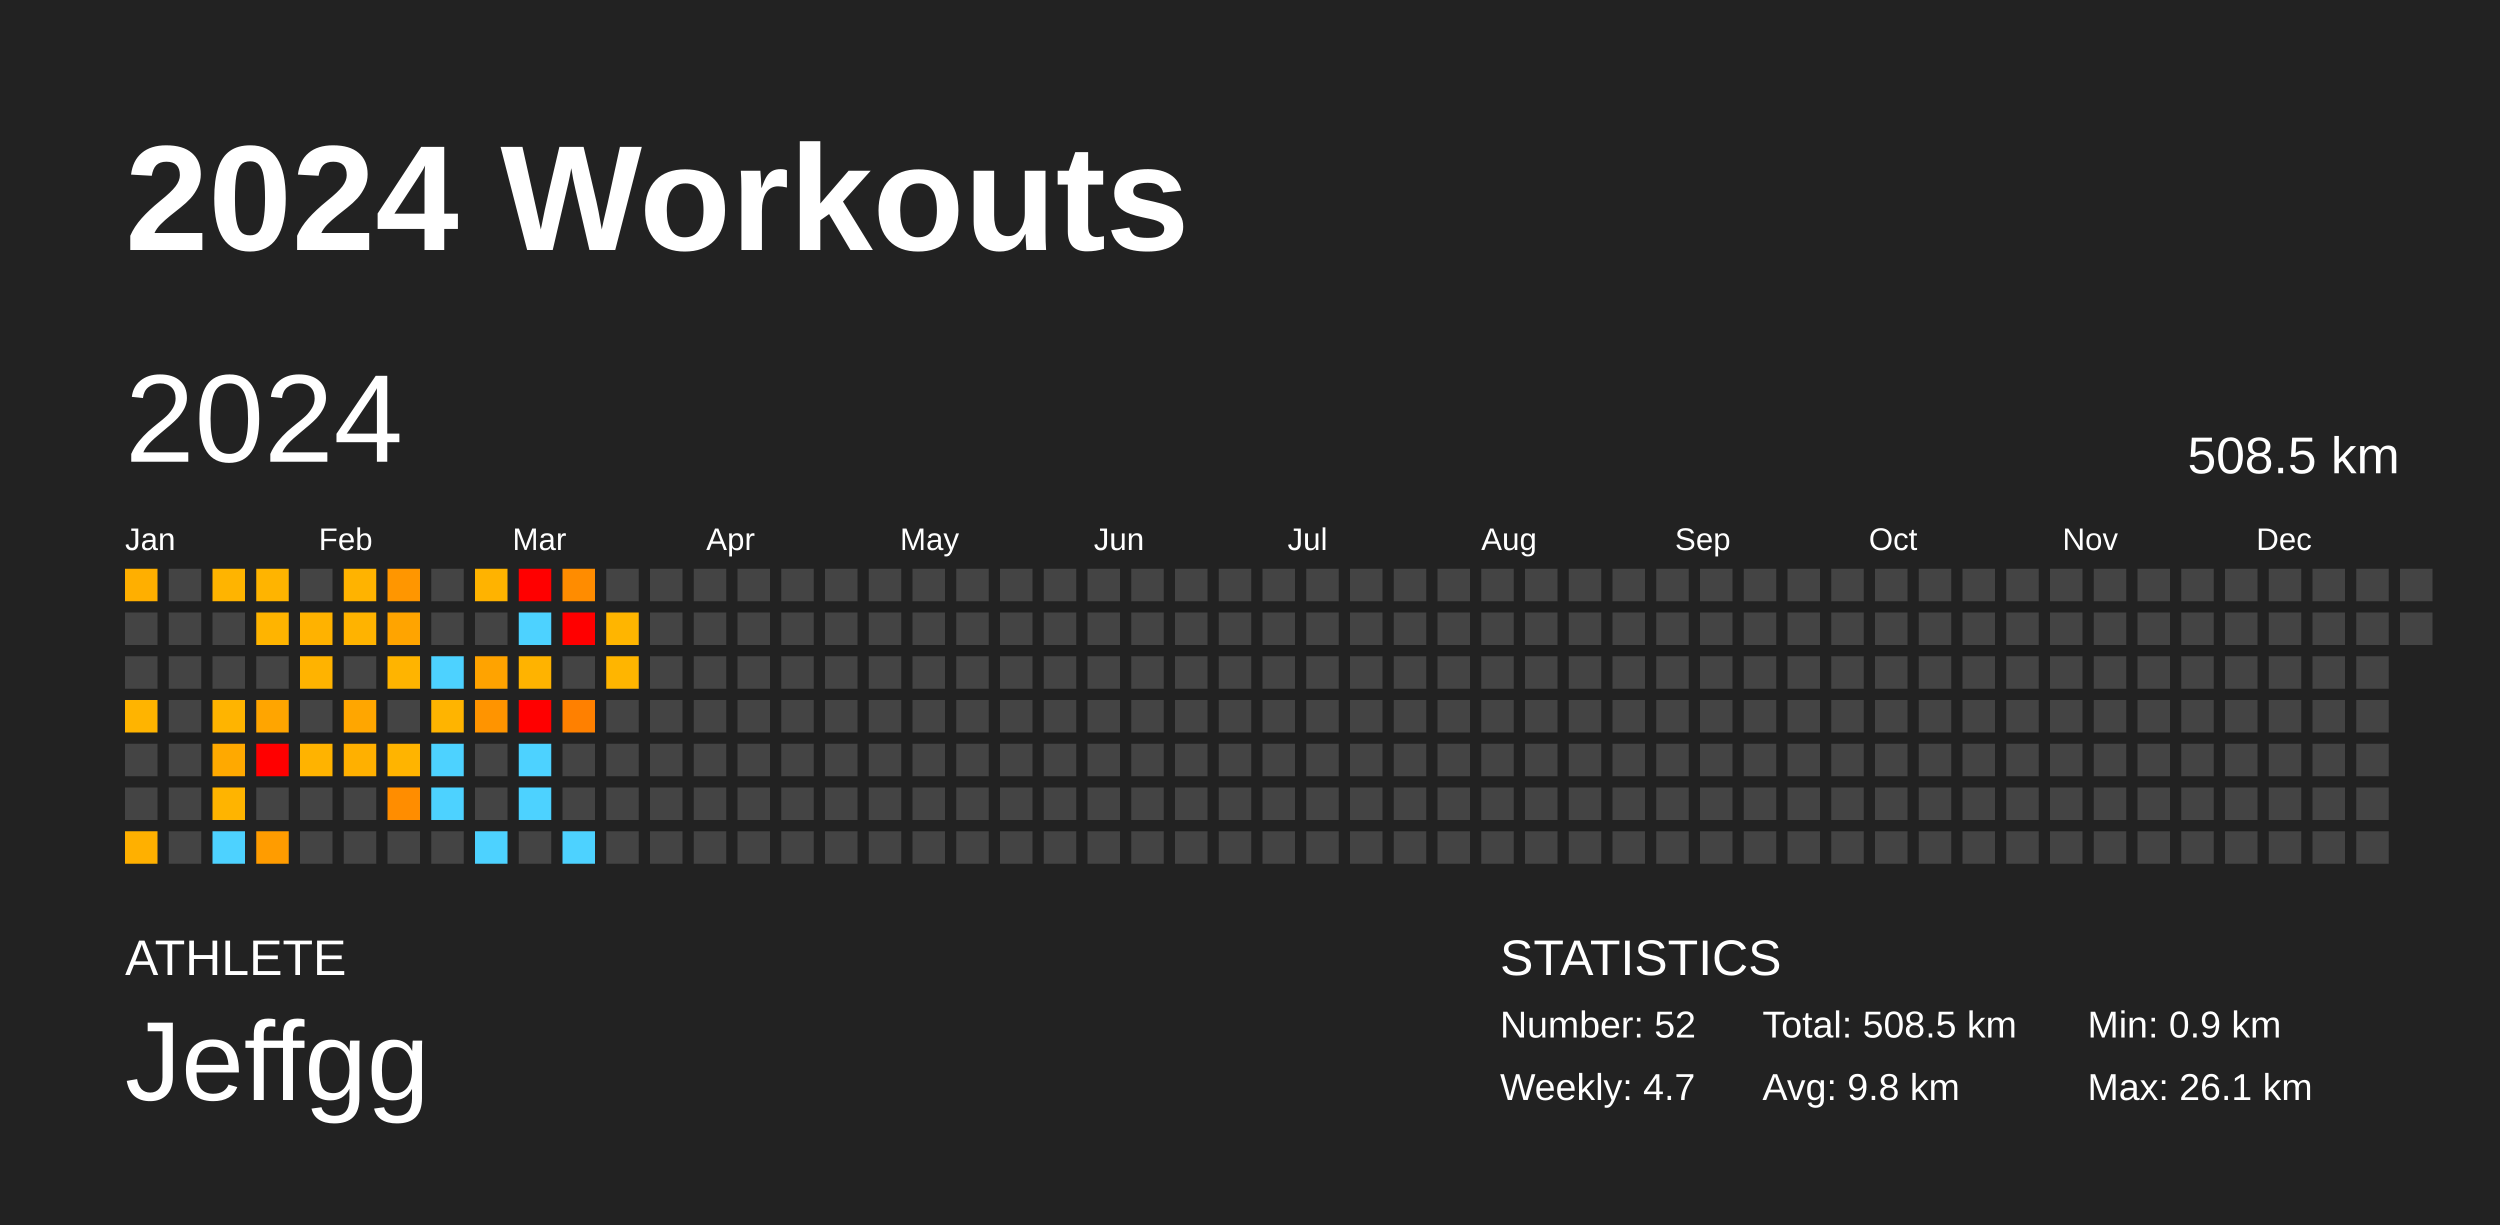
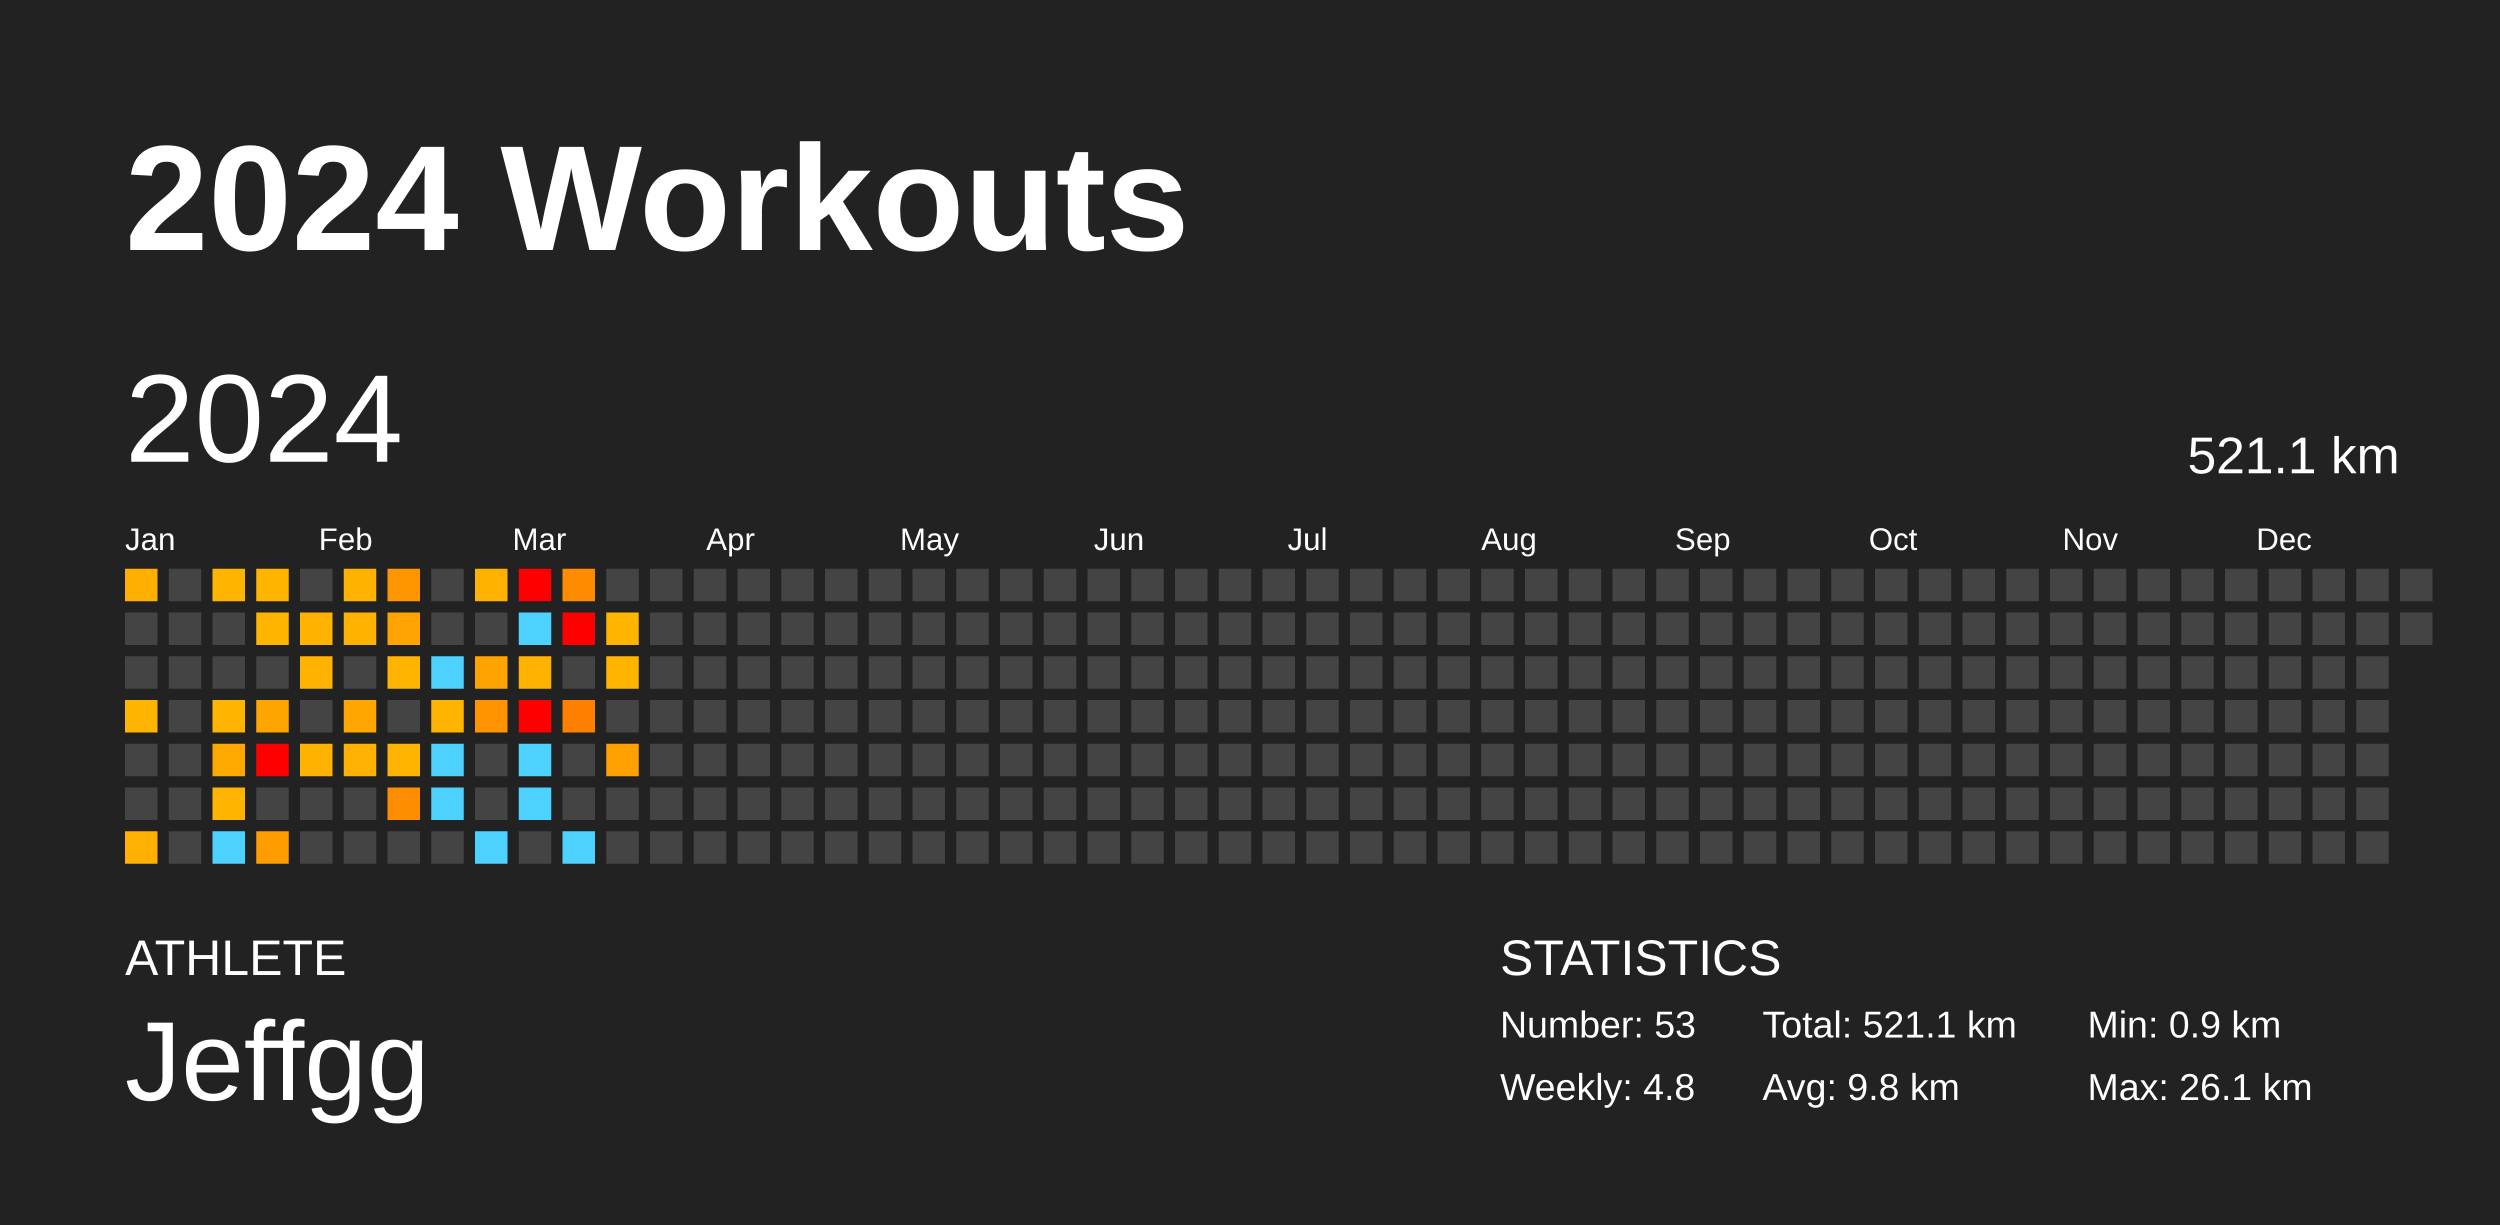
<svg xmlns="http://www.w3.org/2000/svg" baseProfile="full" height="98mm" version="1.1" viewBox="0,0,200,98" width="200mm">
  <defs />
  <rect fill="#222222" height="98" width="200" x="0" y="0" />
  <text fill="#FFFFFF" style="font-size:12px; font-family:Arial; font-weight:bold;" x="10" y="20">2024 Workouts</text>
  <text fill="#FFFFFF" style="font-size:4px; font-family:Arial" x="10" y="78">ATHLETE</text>
  <text fill="#FFFFFF" style="font-size:9px; font-family:Arial" x="10" y="88">Jeffgg</text>
  <text fill="#FFFFFF" style="font-size:4px; font-family:Arial" x="120" y="78">STATISTICS</text>
-   <text fill="#FFFFFF" style="font-size:3px; font-family:Arial" x="120" y="83">Number: 52</text>
-   <text fill="#FFFFFF" style="font-size:3px; font-family:Arial" x="120" y="88">Weekly: 4.7</text>
-   <text fill="#FFFFFF" style="font-size:3px; font-family:Arial" x="141" y="83">Total: 508.5 km</text>
+   <text fill="#FFFFFF" style="font-size:3px; font-family:Arial" x="120" y="83">Number: 53</text>
+   <text fill="#FFFFFF" style="font-size:3px; font-family:Arial" x="120" y="88">Weekly: 4.8</text>
+   <text fill="#FFFFFF" style="font-size:3px; font-family:Arial" x="141" y="83">Total: 521.1 km</text>
  <text fill="#FFFFFF" style="font-size:3px; font-family:Arial" x="141" y="88">Avg: 9.8 km</text>
  <text fill="#FFFFFF" style="font-size:3px; font-family:Arial" x="167" y="83">Min: 0.9 km</text>
  <text fill="#FFFFFF" style="font-size:3px; font-family:Arial" x="167" y="88">Max: 26.1 km</text>
  <text dominant-baseline="hanging" fill="#FFFFFF" style="font-size:10.0px; font-family:Arial;" x="10" y="30">2024</text>
-   <text dominant-baseline="hanging" fill="#FFFFFF" style="font-size:4.125px; font-family:Arial;" x="175" y="35">508.5 km</text>
+   <text dominant-baseline="hanging" fill="#FFFFFF" style="font-size:4.125px; font-family:Arial;" x="175" y="35">521.1 km</text>
  <text fill="#FFFFFF" style="font-size:2.5px; font-family:Arial" x="10.0" y="44">Jan</text>
  <text fill="#FFFFFF" style="font-size:2.5px; font-family:Arial" x="25.5" y="44">Feb</text>
  <text fill="#FFFFFF" style="font-size:2.5px; font-family:Arial" x="41.0" y="44">Mar</text>
  <text fill="#FFFFFF" style="font-size:2.5px; font-family:Arial" x="56.5" y="44">Apr</text>
  <text fill="#FFFFFF" style="font-size:2.5px; font-family:Arial" x="72.0" y="44">May</text>
  <text fill="#FFFFFF" style="font-size:2.5px; font-family:Arial" x="87.5" y="44">Jun</text>
  <text fill="#FFFFFF" style="font-size:2.5px; font-family:Arial" x="103.0" y="44">Jul</text>
  <text fill="#FFFFFF" style="font-size:2.5px; font-family:Arial" x="118.5" y="44">Aug</text>
  <text fill="#FFFFFF" style="font-size:2.5px; font-family:Arial" x="134.0" y="44">Sep</text>
  <text fill="#FFFFFF" style="font-size:2.5px; font-family:Arial" x="149.5" y="44">Oct</text>
  <text fill="#FFFFFF" style="font-size:2.5px; font-family:Arial" x="165.0" y="44">Nov</text>
  <text fill="#FFFFFF" style="font-size:2.5px; font-family:Arial" x="180.5" y="44">Dec</text>
  <rect fill="#ffaf00" height="2.6" width="2.6" x="10.0" y="45.5" />
  <rect fill="#444444" height="2.6" width="2.6" x="10.0" y="49.0" />
  <rect fill="#444444" height="2.6" width="2.6" x="10.0" y="52.5" />
  <rect fill="#ffb400" height="2.6" width="2.6" x="10.0" y="56.0" />
  <rect fill="#444444" height="2.6" width="2.6" x="10.0" y="59.5" />
  <rect fill="#444444" height="2.6" width="2.6" x="10.0" y="63.0" />
  <rect fill="#ffb000" height="2.6" width="2.6" x="10.0" y="66.5" />
  <rect fill="#444444" height="2.6" width="2.6" x="13.5" y="45.5" />
  <rect fill="#444444" height="2.6" width="2.6" x="13.5" y="49.0" />
  <rect fill="#444444" height="2.6" width="2.6" x="13.5" y="52.5" />
  <rect fill="#444444" height="2.6" width="2.6" x="13.5" y="56.0" />
  <rect fill="#444444" height="2.6" width="2.6" x="13.5" y="59.5" />
  <rect fill="#444444" height="2.6" width="2.6" x="13.5" y="63.0" />
  <rect fill="#444444" height="2.6" width="2.6" x="13.5" y="66.5" />
  <rect fill="#ffb400" height="2.6" width="2.6" x="17.0" y="45.5" />
  <rect fill="#444444" height="2.6" width="2.6" x="17.0" y="49.0" />
  <rect fill="#444444" height="2.6" width="2.6" x="17.0" y="52.5" />
  <rect fill="#ffb400" height="2.6" width="2.6" x="17.0" y="56.0" />
  <rect fill="#ffa900" height="2.6" width="2.6" x="17.0" y="59.5" />
  <rect fill="#ffb400" height="2.6" width="2.6" x="17.0" y="63.0" />
  <rect fill="#4dd2ff" height="2.6" width="2.6" x="17.0" y="66.5" />
  <rect fill="#ffb400" height="2.6" width="2.6" x="20.5" y="45.5" />
  <rect fill="#ffb400" height="2.6" width="2.6" x="20.5" y="49.0" />
  <rect fill="#444444" height="2.6" width="2.6" x="20.5" y="52.5" />
  <rect fill="#ffa500" height="2.6" width="2.6" x="20.5" y="56.0" />
  <rect fill="red" height="2.6" width="2.6" x="20.5" y="59.5" />
  <rect fill="#444444" height="2.6" width="2.6" x="20.5" y="63.0" />
  <rect fill="#ff9c00" height="2.6" width="2.6" x="20.5" y="66.5" />
  <rect fill="#444444" height="2.6" width="2.6" x="24.0" y="45.5" />
  <rect fill="#ffb200" height="2.6" width="2.6" x="24.0" y="49.0" />
  <rect fill="#ffb300" height="2.6" width="2.6" x="24.0" y="52.5" />
  <rect fill="#444444" height="2.6" width="2.6" x="24.0" y="56.0" />
  <rect fill="#ffb300" height="2.6" width="2.6" x="24.0" y="59.5" />
  <rect fill="#444444" height="2.6" width="2.6" x="24.0" y="63.0" />
  <rect fill="#444444" height="2.6" width="2.6" x="24.0" y="66.5" />
  <rect fill="#ffb300" height="2.6" width="2.6" x="27.5" y="45.5" />
  <rect fill="#ffb300" height="2.6" width="2.6" x="27.5" y="49.0" />
  <rect fill="#444444" height="2.6" width="2.6" x="27.5" y="52.5" />
  <rect fill="#ffa600" height="2.6" width="2.6" x="27.5" y="56.0" />
  <rect fill="#ffb000" height="2.6" width="2.6" x="27.5" y="59.5" />
  <rect fill="#444444" height="2.6" width="2.6" x="27.5" y="63.0" />
  <rect fill="#444444" height="2.6" width="2.6" x="27.5" y="66.5" />
  <rect fill="#ff9600" height="2.6" width="2.6" x="31.0" y="45.5" />
  <rect fill="#ffa400" height="2.6" width="2.6" x="31.0" y="49.0" />
  <rect fill="#ffb400" height="2.6" width="2.6" x="31.0" y="52.5" />
  <rect fill="#444444" height="2.6" width="2.6" x="31.0" y="56.0" />
  <rect fill="#ffb400" height="2.6" width="2.6" x="31.0" y="59.5" />
  <rect fill="#ff8d00" height="2.6" width="2.6" x="31.0" y="63.0" />
  <rect fill="#444444" height="2.6" width="2.6" x="31.0" y="66.5" />
  <rect fill="#444444" height="2.6" width="2.6" x="34.5" y="45.5" />
  <rect fill="#444444" height="2.6" width="2.6" x="34.5" y="49.0" />
  <rect fill="#4dd2ff" height="2.6" width="2.6" x="34.5" y="52.5" />
  <rect fill="#ffb400" height="2.6" width="2.6" x="34.5" y="56.0" />
  <rect fill="#4dd2ff" height="2.6" width="2.6" x="34.5" y="59.5" />
  <rect fill="#4dd2ff" height="2.6" width="2.6" x="34.5" y="63.0" />
  <rect fill="#444444" height="2.6" width="2.6" x="34.5" y="66.5" />
  <rect fill="#ffb300" height="2.6" width="2.6" x="38.0" y="45.5" />
  <rect fill="#444444" height="2.6" width="2.6" x="38.0" y="49.0" />
  <rect fill="#ffa300" height="2.6" width="2.6" x="38.0" y="52.5" />
  <rect fill="#ff9400" height="2.6" width="2.6" x="38.0" y="56.0" />
  <rect fill="#444444" height="2.6" width="2.6" x="38.0" y="59.5" />
  <rect fill="#444444" height="2.6" width="2.6" x="38.0" y="63.0" />
  <rect fill="#4dd2ff" height="2.6" width="2.6" x="38.0" y="66.5" />
  <rect fill="red" height="2.6" width="2.6" x="41.5" y="45.5" />
  <rect fill="#4dd2ff" height="2.6" width="2.6" x="41.5" y="49.0" />
  <rect fill="#ffb300" height="2.6" width="2.6" x="41.5" y="52.5" />
  <rect fill="red" height="2.6" width="2.6" x="41.5" y="56.0" />
  <rect fill="#4dd2ff" height="2.6" width="2.6" x="41.5" y="59.5" />
  <rect fill="#4dd2ff" height="2.6" width="2.6" x="41.5" y="63.0" />
  <rect fill="#444444" height="2.6" width="2.6" x="41.5" y="66.5" />
  <rect fill="#ff8c00" height="2.6" width="2.6" x="45.0" y="45.5" />
  <rect fill="red" height="2.6" width="2.6" x="45.0" y="49.0" />
  <rect fill="#444444" height="2.6" width="2.6" x="45.0" y="52.5" />
  <rect fill="#ff8000" height="2.6" width="2.6" x="45.0" y="56.0" />
  <rect fill="#444444" height="2.6" width="2.6" x="45.0" y="59.5" />
  <rect fill="#444444" height="2.6" width="2.6" x="45.0" y="63.0" />
  <rect fill="#4dd2ff" height="2.6" width="2.6" x="45.0" y="66.5" />
  <rect fill="#444444" height="2.6" width="2.6" x="48.5" y="45.5" />
  <rect fill="#ffb500" height="2.6" width="2.6" x="48.5" y="49.0" />
  <rect fill="#ffb500" height="2.6" width="2.6" x="48.5" y="52.5" />
  <rect fill="#444444" height="2.6" width="2.6" x="48.5" y="56.0" />
-   <rect fill="#444444" height="2.6" width="2.6" x="48.5" y="59.5" />
+   <rect fill="#ffa100" height="2.6" width="2.6" x="48.5" y="59.5" />
  <rect fill="#444444" height="2.6" width="2.6" x="48.5" y="63.0" />
  <rect fill="#444444" height="2.6" width="2.6" x="48.5" y="66.5" />
  <rect fill="#444444" height="2.6" width="2.6" x="52.0" y="45.5" />
  <rect fill="#444444" height="2.6" width="2.6" x="52.0" y="49.0" />
  <rect fill="#444444" height="2.6" width="2.6" x="52.0" y="52.5" />
  <rect fill="#444444" height="2.6" width="2.6" x="52.0" y="56.0" />
  <rect fill="#444444" height="2.6" width="2.6" x="52.0" y="59.5" />
  <rect fill="#444444" height="2.6" width="2.6" x="52.0" y="63.0" />
  <rect fill="#444444" height="2.6" width="2.6" x="52.0" y="66.5" />
  <rect fill="#444444" height="2.6" width="2.6" x="55.5" y="45.5" />
  <rect fill="#444444" height="2.6" width="2.6" x="55.5" y="49.0" />
  <rect fill="#444444" height="2.6" width="2.6" x="55.5" y="52.5" />
  <rect fill="#444444" height="2.6" width="2.6" x="55.5" y="56.0" />
  <rect fill="#444444" height="2.6" width="2.6" x="55.5" y="59.5" />
  <rect fill="#444444" height="2.6" width="2.6" x="55.5" y="63.0" />
  <rect fill="#444444" height="2.6" width="2.6" x="55.5" y="66.5" />
  <rect fill="#444444" height="2.6" width="2.6" x="59.0" y="45.5" />
  <rect fill="#444444" height="2.6" width="2.6" x="59.0" y="49.0" />
  <rect fill="#444444" height="2.6" width="2.6" x="59.0" y="52.5" />
  <rect fill="#444444" height="2.6" width="2.6" x="59.0" y="56.0" />
  <rect fill="#444444" height="2.6" width="2.6" x="59.0" y="59.5" />
  <rect fill="#444444" height="2.6" width="2.6" x="59.0" y="63.0" />
  <rect fill="#444444" height="2.6" width="2.6" x="59.0" y="66.5" />
  <rect fill="#444444" height="2.6" width="2.6" x="62.5" y="45.5" />
  <rect fill="#444444" height="2.6" width="2.6" x="62.5" y="49.0" />
  <rect fill="#444444" height="2.6" width="2.6" x="62.5" y="52.5" />
  <rect fill="#444444" height="2.6" width="2.6" x="62.5" y="56.0" />
  <rect fill="#444444" height="2.6" width="2.6" x="62.5" y="59.5" />
  <rect fill="#444444" height="2.6" width="2.6" x="62.5" y="63.0" />
  <rect fill="#444444" height="2.6" width="2.6" x="62.5" y="66.5" />
  <rect fill="#444444" height="2.6" width="2.6" x="66.0" y="45.5" />
  <rect fill="#444444" height="2.6" width="2.6" x="66.0" y="49.0" />
  <rect fill="#444444" height="2.6" width="2.6" x="66.0" y="52.5" />
  <rect fill="#444444" height="2.6" width="2.6" x="66.0" y="56.0" />
  <rect fill="#444444" height="2.6" width="2.6" x="66.0" y="59.5" />
  <rect fill="#444444" height="2.6" width="2.6" x="66.0" y="63.0" />
  <rect fill="#444444" height="2.6" width="2.6" x="66.0" y="66.5" />
  <rect fill="#444444" height="2.6" width="2.6" x="69.5" y="45.5" />
  <rect fill="#444444" height="2.6" width="2.6" x="69.5" y="49.0" />
  <rect fill="#444444" height="2.6" width="2.6" x="69.5" y="52.5" />
  <rect fill="#444444" height="2.6" width="2.6" x="69.5" y="56.0" />
  <rect fill="#444444" height="2.6" width="2.6" x="69.5" y="59.5" />
  <rect fill="#444444" height="2.6" width="2.6" x="69.5" y="63.0" />
  <rect fill="#444444" height="2.6" width="2.6" x="69.5" y="66.5" />
  <rect fill="#444444" height="2.6" width="2.6" x="73.0" y="45.5" />
  <rect fill="#444444" height="2.6" width="2.6" x="73.0" y="49.0" />
  <rect fill="#444444" height="2.6" width="2.6" x="73.0" y="52.5" />
  <rect fill="#444444" height="2.6" width="2.6" x="73.0" y="56.0" />
  <rect fill="#444444" height="2.6" width="2.6" x="73.0" y="59.5" />
  <rect fill="#444444" height="2.6" width="2.6" x="73.0" y="63.0" />
  <rect fill="#444444" height="2.6" width="2.6" x="73.0" y="66.5" />
  <rect fill="#444444" height="2.6" width="2.6" x="76.5" y="45.5" />
  <rect fill="#444444" height="2.6" width="2.6" x="76.5" y="49.0" />
  <rect fill="#444444" height="2.6" width="2.6" x="76.5" y="52.5" />
  <rect fill="#444444" height="2.6" width="2.6" x="76.5" y="56.0" />
  <rect fill="#444444" height="2.6" width="2.6" x="76.5" y="59.5" />
  <rect fill="#444444" height="2.6" width="2.6" x="76.5" y="63.0" />
  <rect fill="#444444" height="2.6" width="2.6" x="76.5" y="66.5" />
  <rect fill="#444444" height="2.6" width="2.6" x="80.0" y="45.5" />
  <rect fill="#444444" height="2.6" width="2.6" x="80.0" y="49.0" />
  <rect fill="#444444" height="2.6" width="2.6" x="80.0" y="52.5" />
  <rect fill="#444444" height="2.6" width="2.6" x="80.0" y="56.0" />
  <rect fill="#444444" height="2.6" width="2.6" x="80.0" y="59.5" />
  <rect fill="#444444" height="2.6" width="2.6" x="80.0" y="63.0" />
  <rect fill="#444444" height="2.6" width="2.6" x="80.0" y="66.5" />
  <rect fill="#444444" height="2.6" width="2.6" x="83.5" y="45.5" />
  <rect fill="#444444" height="2.6" width="2.6" x="83.5" y="49.0" />
  <rect fill="#444444" height="2.6" width="2.6" x="83.5" y="52.5" />
  <rect fill="#444444" height="2.6" width="2.6" x="83.5" y="56.0" />
  <rect fill="#444444" height="2.6" width="2.6" x="83.5" y="59.5" />
  <rect fill="#444444" height="2.6" width="2.6" x="83.5" y="63.0" />
  <rect fill="#444444" height="2.6" width="2.6" x="83.5" y="66.5" />
  <rect fill="#444444" height="2.6" width="2.6" x="87.0" y="45.5" />
  <rect fill="#444444" height="2.6" width="2.6" x="87.0" y="49.0" />
  <rect fill="#444444" height="2.6" width="2.6" x="87.0" y="52.5" />
  <rect fill="#444444" height="2.6" width="2.6" x="87.0" y="56.0" />
  <rect fill="#444444" height="2.6" width="2.6" x="87.0" y="59.5" />
  <rect fill="#444444" height="2.6" width="2.6" x="87.0" y="63.0" />
  <rect fill="#444444" height="2.6" width="2.6" x="87.0" y="66.5" />
  <rect fill="#444444" height="2.6" width="2.6" x="90.5" y="45.5" />
  <rect fill="#444444" height="2.6" width="2.6" x="90.5" y="49.0" />
  <rect fill="#444444" height="2.6" width="2.6" x="90.5" y="52.5" />
  <rect fill="#444444" height="2.6" width="2.6" x="90.5" y="56.0" />
  <rect fill="#444444" height="2.6" width="2.6" x="90.5" y="59.5" />
  <rect fill="#444444" height="2.6" width="2.6" x="90.5" y="63.0" />
  <rect fill="#444444" height="2.6" width="2.6" x="90.5" y="66.5" />
  <rect fill="#444444" height="2.6" width="2.6" x="94.0" y="45.5" />
  <rect fill="#444444" height="2.6" width="2.6" x="94.0" y="49.0" />
  <rect fill="#444444" height="2.6" width="2.6" x="94.0" y="52.5" />
  <rect fill="#444444" height="2.6" width="2.6" x="94.0" y="56.0" />
  <rect fill="#444444" height="2.6" width="2.6" x="94.0" y="59.5" />
  <rect fill="#444444" height="2.6" width="2.6" x="94.0" y="63.0" />
  <rect fill="#444444" height="2.6" width="2.6" x="94.0" y="66.5" />
  <rect fill="#444444" height="2.6" width="2.6" x="97.5" y="45.5" />
  <rect fill="#444444" height="2.6" width="2.6" x="97.5" y="49.0" />
  <rect fill="#444444" height="2.6" width="2.6" x="97.5" y="52.5" />
  <rect fill="#444444" height="2.6" width="2.6" x="97.5" y="56.0" />
  <rect fill="#444444" height="2.6" width="2.6" x="97.5" y="59.5" />
  <rect fill="#444444" height="2.6" width="2.6" x="97.5" y="63.0" />
  <rect fill="#444444" height="2.6" width="2.6" x="97.5" y="66.5" />
  <rect fill="#444444" height="2.6" width="2.6" x="101.0" y="45.5" />
  <rect fill="#444444" height="2.6" width="2.6" x="101.0" y="49.0" />
  <rect fill="#444444" height="2.6" width="2.6" x="101.0" y="52.5" />
  <rect fill="#444444" height="2.6" width="2.6" x="101.0" y="56.0" />
  <rect fill="#444444" height="2.6" width="2.6" x="101.0" y="59.5" />
  <rect fill="#444444" height="2.6" width="2.6" x="101.0" y="63.0" />
  <rect fill="#444444" height="2.6" width="2.6" x="101.0" y="66.5" />
  <rect fill="#444444" height="2.6" width="2.6" x="104.5" y="45.5" />
  <rect fill="#444444" height="2.6" width="2.6" x="104.5" y="49.0" />
  <rect fill="#444444" height="2.6" width="2.6" x="104.5" y="52.5" />
  <rect fill="#444444" height="2.6" width="2.6" x="104.5" y="56.0" />
  <rect fill="#444444" height="2.6" width="2.6" x="104.5" y="59.5" />
  <rect fill="#444444" height="2.6" width="2.6" x="104.5" y="63.0" />
  <rect fill="#444444" height="2.6" width="2.6" x="104.5" y="66.5" />
  <rect fill="#444444" height="2.6" width="2.6" x="108.0" y="45.5" />
  <rect fill="#444444" height="2.6" width="2.6" x="108.0" y="49.0" />
  <rect fill="#444444" height="2.6" width="2.6" x="108.0" y="52.5" />
  <rect fill="#444444" height="2.6" width="2.6" x="108.0" y="56.0" />
  <rect fill="#444444" height="2.6" width="2.6" x="108.0" y="59.5" />
  <rect fill="#444444" height="2.6" width="2.6" x="108.0" y="63.0" />
  <rect fill="#444444" height="2.6" width="2.6" x="108.0" y="66.5" />
  <rect fill="#444444" height="2.6" width="2.6" x="111.5" y="45.5" />
  <rect fill="#444444" height="2.6" width="2.6" x="111.5" y="49.0" />
  <rect fill="#444444" height="2.6" width="2.6" x="111.5" y="52.5" />
  <rect fill="#444444" height="2.6" width="2.6" x="111.5" y="56.0" />
  <rect fill="#444444" height="2.6" width="2.6" x="111.5" y="59.5" />
  <rect fill="#444444" height="2.6" width="2.6" x="111.5" y="63.0" />
  <rect fill="#444444" height="2.6" width="2.6" x="111.5" y="66.5" />
  <rect fill="#444444" height="2.6" width="2.6" x="115.0" y="45.5" />
  <rect fill="#444444" height="2.6" width="2.6" x="115.0" y="49.0" />
  <rect fill="#444444" height="2.6" width="2.6" x="115.0" y="52.5" />
  <rect fill="#444444" height="2.6" width="2.6" x="115.0" y="56.0" />
  <rect fill="#444444" height="2.6" width="2.6" x="115.0" y="59.5" />
  <rect fill="#444444" height="2.6" width="2.6" x="115.0" y="63.0" />
  <rect fill="#444444" height="2.6" width="2.6" x="115.0" y="66.5" />
  <rect fill="#444444" height="2.6" width="2.6" x="118.5" y="45.5" />
  <rect fill="#444444" height="2.6" width="2.6" x="118.5" y="49.0" />
  <rect fill="#444444" height="2.6" width="2.6" x="118.5" y="52.5" />
  <rect fill="#444444" height="2.6" width="2.6" x="118.5" y="56.0" />
  <rect fill="#444444" height="2.6" width="2.6" x="118.5" y="59.5" />
  <rect fill="#444444" height="2.6" width="2.6" x="118.5" y="63.0" />
  <rect fill="#444444" height="2.6" width="2.6" x="118.5" y="66.5" />
  <rect fill="#444444" height="2.6" width="2.6" x="122.0" y="45.5" />
  <rect fill="#444444" height="2.6" width="2.6" x="122.0" y="49.0" />
  <rect fill="#444444" height="2.6" width="2.6" x="122.0" y="52.5" />
  <rect fill="#444444" height="2.6" width="2.6" x="122.0" y="56.0" />
  <rect fill="#444444" height="2.6" width="2.6" x="122.0" y="59.5" />
  <rect fill="#444444" height="2.6" width="2.6" x="122.0" y="63.0" />
  <rect fill="#444444" height="2.6" width="2.6" x="122.0" y="66.5" />
  <rect fill="#444444" height="2.6" width="2.6" x="125.5" y="45.5" />
  <rect fill="#444444" height="2.6" width="2.6" x="125.5" y="49.0" />
  <rect fill="#444444" height="2.6" width="2.6" x="125.5" y="52.5" />
  <rect fill="#444444" height="2.6" width="2.6" x="125.5" y="56.0" />
  <rect fill="#444444" height="2.6" width="2.6" x="125.5" y="59.5" />
  <rect fill="#444444" height="2.6" width="2.6" x="125.5" y="63.0" />
  <rect fill="#444444" height="2.6" width="2.6" x="125.5" y="66.5" />
  <rect fill="#444444" height="2.6" width="2.6" x="129.0" y="45.5" />
  <rect fill="#444444" height="2.6" width="2.6" x="129.0" y="49.0" />
  <rect fill="#444444" height="2.6" width="2.6" x="129.0" y="52.5" />
  <rect fill="#444444" height="2.6" width="2.6" x="129.0" y="56.0" />
  <rect fill="#444444" height="2.6" width="2.6" x="129.0" y="59.5" />
  <rect fill="#444444" height="2.6" width="2.6" x="129.0" y="63.0" />
  <rect fill="#444444" height="2.6" width="2.6" x="129.0" y="66.5" />
  <rect fill="#444444" height="2.6" width="2.6" x="132.5" y="45.5" />
  <rect fill="#444444" height="2.6" width="2.6" x="132.5" y="49.0" />
  <rect fill="#444444" height="2.6" width="2.6" x="132.5" y="52.5" />
  <rect fill="#444444" height="2.6" width="2.6" x="132.5" y="56.0" />
  <rect fill="#444444" height="2.6" width="2.6" x="132.5" y="59.5" />
  <rect fill="#444444" height="2.6" width="2.6" x="132.5" y="63.0" />
  <rect fill="#444444" height="2.6" width="2.6" x="132.5" y="66.5" />
  <rect fill="#444444" height="2.6" width="2.6" x="136.0" y="45.5" />
  <rect fill="#444444" height="2.6" width="2.6" x="136.0" y="49.0" />
  <rect fill="#444444" height="2.6" width="2.6" x="136.0" y="52.5" />
  <rect fill="#444444" height="2.6" width="2.6" x="136.0" y="56.0" />
  <rect fill="#444444" height="2.6" width="2.6" x="136.0" y="59.5" />
  <rect fill="#444444" height="2.6" width="2.6" x="136.0" y="63.0" />
  <rect fill="#444444" height="2.6" width="2.6" x="136.0" y="66.5" />
  <rect fill="#444444" height="2.6" width="2.6" x="139.5" y="45.5" />
  <rect fill="#444444" height="2.6" width="2.6" x="139.5" y="49.0" />
  <rect fill="#444444" height="2.6" width="2.6" x="139.5" y="52.5" />
  <rect fill="#444444" height="2.6" width="2.6" x="139.5" y="56.0" />
  <rect fill="#444444" height="2.6" width="2.6" x="139.5" y="59.5" />
  <rect fill="#444444" height="2.6" width="2.6" x="139.5" y="63.0" />
  <rect fill="#444444" height="2.6" width="2.6" x="139.5" y="66.5" />
  <rect fill="#444444" height="2.6" width="2.6" x="143.0" y="45.5" />
  <rect fill="#444444" height="2.6" width="2.6" x="143.0" y="49.0" />
  <rect fill="#444444" height="2.6" width="2.6" x="143.0" y="52.5" />
  <rect fill="#444444" height="2.6" width="2.6" x="143.0" y="56.0" />
  <rect fill="#444444" height="2.6" width="2.6" x="143.0" y="59.5" />
  <rect fill="#444444" height="2.6" width="2.6" x="143.0" y="63.0" />
  <rect fill="#444444" height="2.6" width="2.6" x="143.0" y="66.5" />
  <rect fill="#444444" height="2.6" width="2.6" x="146.5" y="45.5" />
  <rect fill="#444444" height="2.6" width="2.6" x="146.5" y="49.0" />
  <rect fill="#444444" height="2.6" width="2.6" x="146.5" y="52.5" />
  <rect fill="#444444" height="2.6" width="2.6" x="146.5" y="56.0" />
  <rect fill="#444444" height="2.6" width="2.6" x="146.5" y="59.5" />
  <rect fill="#444444" height="2.6" width="2.6" x="146.5" y="63.0" />
  <rect fill="#444444" height="2.6" width="2.6" x="146.5" y="66.5" />
  <rect fill="#444444" height="2.6" width="2.6" x="150.0" y="45.5" />
  <rect fill="#444444" height="2.6" width="2.6" x="150.0" y="49.0" />
  <rect fill="#444444" height="2.6" width="2.6" x="150.0" y="52.5" />
  <rect fill="#444444" height="2.6" width="2.6" x="150.0" y="56.0" />
  <rect fill="#444444" height="2.6" width="2.6" x="150.0" y="59.5" />
  <rect fill="#444444" height="2.6" width="2.6" x="150.0" y="63.0" />
  <rect fill="#444444" height="2.6" width="2.6" x="150.0" y="66.5" />
  <rect fill="#444444" height="2.6" width="2.6" x="153.5" y="45.5" />
  <rect fill="#444444" height="2.6" width="2.6" x="153.5" y="49.0" />
  <rect fill="#444444" height="2.6" width="2.6" x="153.5" y="52.5" />
  <rect fill="#444444" height="2.6" width="2.6" x="153.5" y="56.0" />
  <rect fill="#444444" height="2.6" width="2.6" x="153.5" y="59.5" />
  <rect fill="#444444" height="2.6" width="2.6" x="153.5" y="63.0" />
  <rect fill="#444444" height="2.6" width="2.6" x="153.5" y="66.5" />
  <rect fill="#444444" height="2.6" width="2.6" x="157.0" y="45.5" />
  <rect fill="#444444" height="2.6" width="2.6" x="157.0" y="49.0" />
  <rect fill="#444444" height="2.6" width="2.6" x="157.0" y="52.5" />
  <rect fill="#444444" height="2.6" width="2.6" x="157.0" y="56.0" />
  <rect fill="#444444" height="2.6" width="2.6" x="157.0" y="59.5" />
  <rect fill="#444444" height="2.6" width="2.6" x="157.0" y="63.0" />
  <rect fill="#444444" height="2.6" width="2.6" x="157.0" y="66.5" />
  <rect fill="#444444" height="2.6" width="2.6" x="160.5" y="45.5" />
  <rect fill="#444444" height="2.6" width="2.6" x="160.5" y="49.0" />
  <rect fill="#444444" height="2.6" width="2.6" x="160.5" y="52.5" />
  <rect fill="#444444" height="2.6" width="2.6" x="160.5" y="56.0" />
  <rect fill="#444444" height="2.6" width="2.6" x="160.5" y="59.5" />
  <rect fill="#444444" height="2.6" width="2.6" x="160.5" y="63.0" />
  <rect fill="#444444" height="2.6" width="2.6" x="160.5" y="66.5" />
  <rect fill="#444444" height="2.6" width="2.6" x="164.0" y="45.5" />
  <rect fill="#444444" height="2.6" width="2.6" x="164.0" y="49.0" />
  <rect fill="#444444" height="2.6" width="2.6" x="164.0" y="52.5" />
  <rect fill="#444444" height="2.6" width="2.6" x="164.0" y="56.0" />
  <rect fill="#444444" height="2.6" width="2.6" x="164.0" y="59.5" />
  <rect fill="#444444" height="2.6" width="2.6" x="164.0" y="63.0" />
  <rect fill="#444444" height="2.6" width="2.6" x="164.0" y="66.5" />
  <rect fill="#444444" height="2.6" width="2.6" x="167.5" y="45.5" />
  <rect fill="#444444" height="2.6" width="2.6" x="167.5" y="49.0" />
  <rect fill="#444444" height="2.6" width="2.6" x="167.5" y="52.5" />
  <rect fill="#444444" height="2.6" width="2.6" x="167.5" y="56.0" />
  <rect fill="#444444" height="2.6" width="2.6" x="167.5" y="59.5" />
  <rect fill="#444444" height="2.6" width="2.6" x="167.5" y="63.0" />
  <rect fill="#444444" height="2.6" width="2.6" x="167.5" y="66.5" />
  <rect fill="#444444" height="2.6" width="2.6" x="171.0" y="45.5" />
  <rect fill="#444444" height="2.6" width="2.6" x="171.0" y="49.0" />
  <rect fill="#444444" height="2.6" width="2.6" x="171.0" y="52.5" />
  <rect fill="#444444" height="2.6" width="2.6" x="171.0" y="56.0" />
  <rect fill="#444444" height="2.6" width="2.6" x="171.0" y="59.5" />
  <rect fill="#444444" height="2.6" width="2.6" x="171.0" y="63.0" />
  <rect fill="#444444" height="2.6" width="2.6" x="171.0" y="66.5" />
  <rect fill="#444444" height="2.6" width="2.6" x="174.5" y="45.5" />
  <rect fill="#444444" height="2.6" width="2.6" x="174.5" y="49.0" />
  <rect fill="#444444" height="2.6" width="2.6" x="174.5" y="52.5" />
  <rect fill="#444444" height="2.6" width="2.6" x="174.5" y="56.0" />
  <rect fill="#444444" height="2.6" width="2.6" x="174.5" y="59.5" />
  <rect fill="#444444" height="2.6" width="2.6" x="174.5" y="63.0" />
  <rect fill="#444444" height="2.6" width="2.6" x="174.5" y="66.5" />
  <rect fill="#444444" height="2.6" width="2.6" x="178.0" y="45.5" />
  <rect fill="#444444" height="2.6" width="2.6" x="178.0" y="49.0" />
  <rect fill="#444444" height="2.6" width="2.6" x="178.0" y="52.5" />
  <rect fill="#444444" height="2.6" width="2.6" x="178.0" y="56.0" />
  <rect fill="#444444" height="2.6" width="2.6" x="178.0" y="59.5" />
  <rect fill="#444444" height="2.6" width="2.6" x="178.0" y="63.0" />
  <rect fill="#444444" height="2.6" width="2.6" x="178.0" y="66.5" />
  <rect fill="#444444" height="2.6" width="2.6" x="181.5" y="45.5" />
  <rect fill="#444444" height="2.6" width="2.6" x="181.5" y="49.0" />
  <rect fill="#444444" height="2.6" width="2.6" x="181.5" y="52.5" />
  <rect fill="#444444" height="2.6" width="2.6" x="181.5" y="56.0" />
  <rect fill="#444444" height="2.6" width="2.6" x="181.5" y="59.5" />
  <rect fill="#444444" height="2.6" width="2.6" x="181.5" y="63.0" />
  <rect fill="#444444" height="2.6" width="2.6" x="181.5" y="66.5" />
  <rect fill="#444444" height="2.6" width="2.6" x="185.0" y="45.5" />
  <rect fill="#444444" height="2.6" width="2.6" x="185.0" y="49.0" />
  <rect fill="#444444" height="2.6" width="2.6" x="185.0" y="52.5" />
  <rect fill="#444444" height="2.6" width="2.6" x="185.0" y="56.0" />
  <rect fill="#444444" height="2.6" width="2.6" x="185.0" y="59.5" />
  <rect fill="#444444" height="2.6" width="2.6" x="185.0" y="63.0" />
  <rect fill="#444444" height="2.6" width="2.6" x="185.0" y="66.5" />
  <rect fill="#444444" height="2.6" width="2.6" x="188.5" y="45.5" />
  <rect fill="#444444" height="2.6" width="2.6" x="188.5" y="49.0" />
  <rect fill="#444444" height="2.6" width="2.6" x="188.5" y="52.5" />
  <rect fill="#444444" height="2.6" width="2.6" x="188.5" y="56.0" />
  <rect fill="#444444" height="2.6" width="2.6" x="188.5" y="59.5" />
  <rect fill="#444444" height="2.6" width="2.6" x="188.5" y="63.0" />
  <rect fill="#444444" height="2.6" width="2.6" x="188.5" y="66.5" />
  <rect fill="#444444" height="2.6" width="2.6" x="192.0" y="45.5" />
  <rect fill="#444444" height="2.6" width="2.6" x="192.0" y="49.0" />
</svg>
